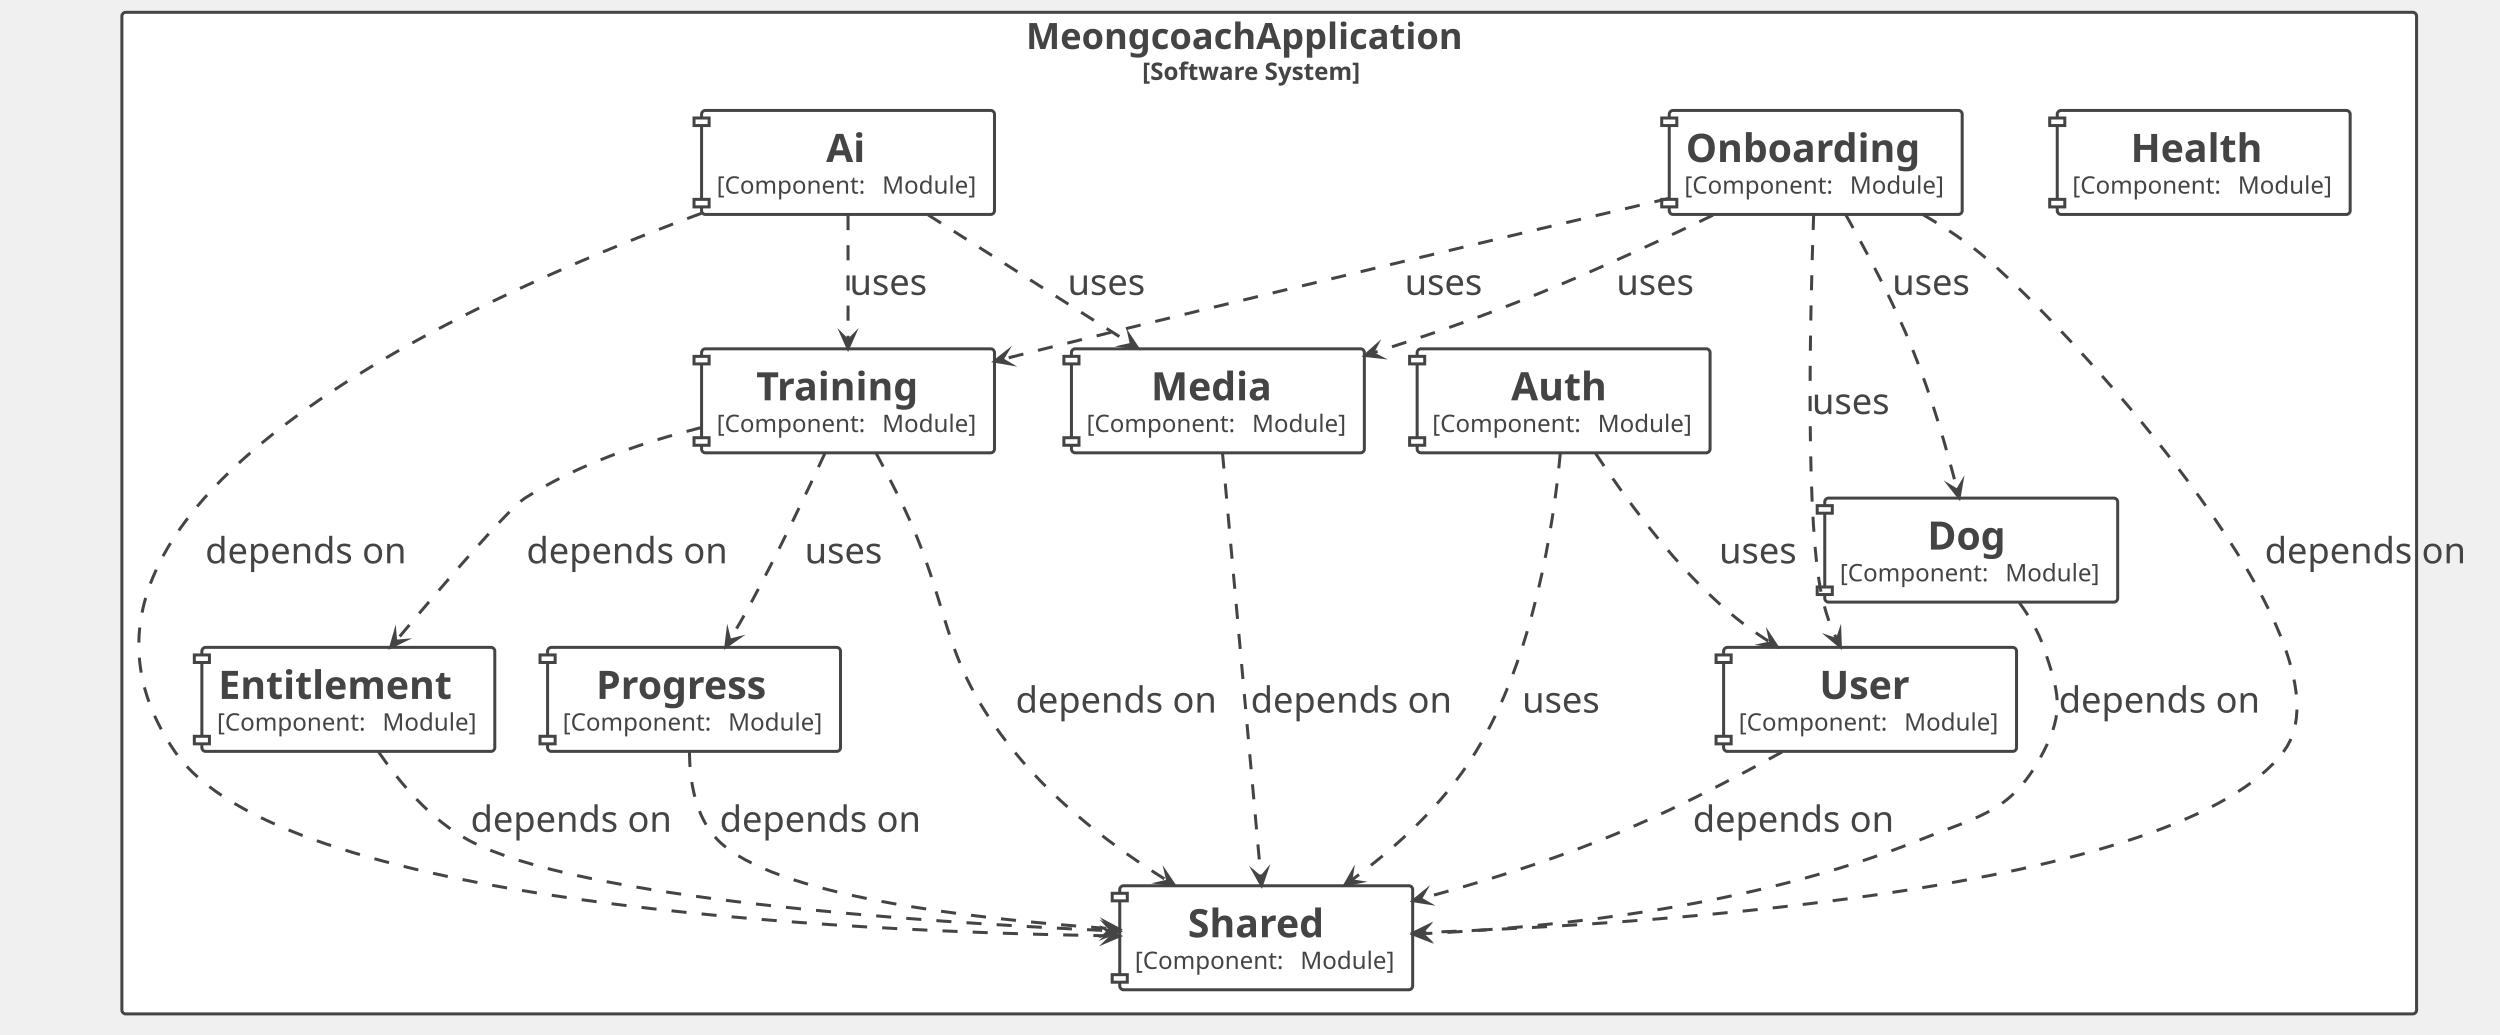
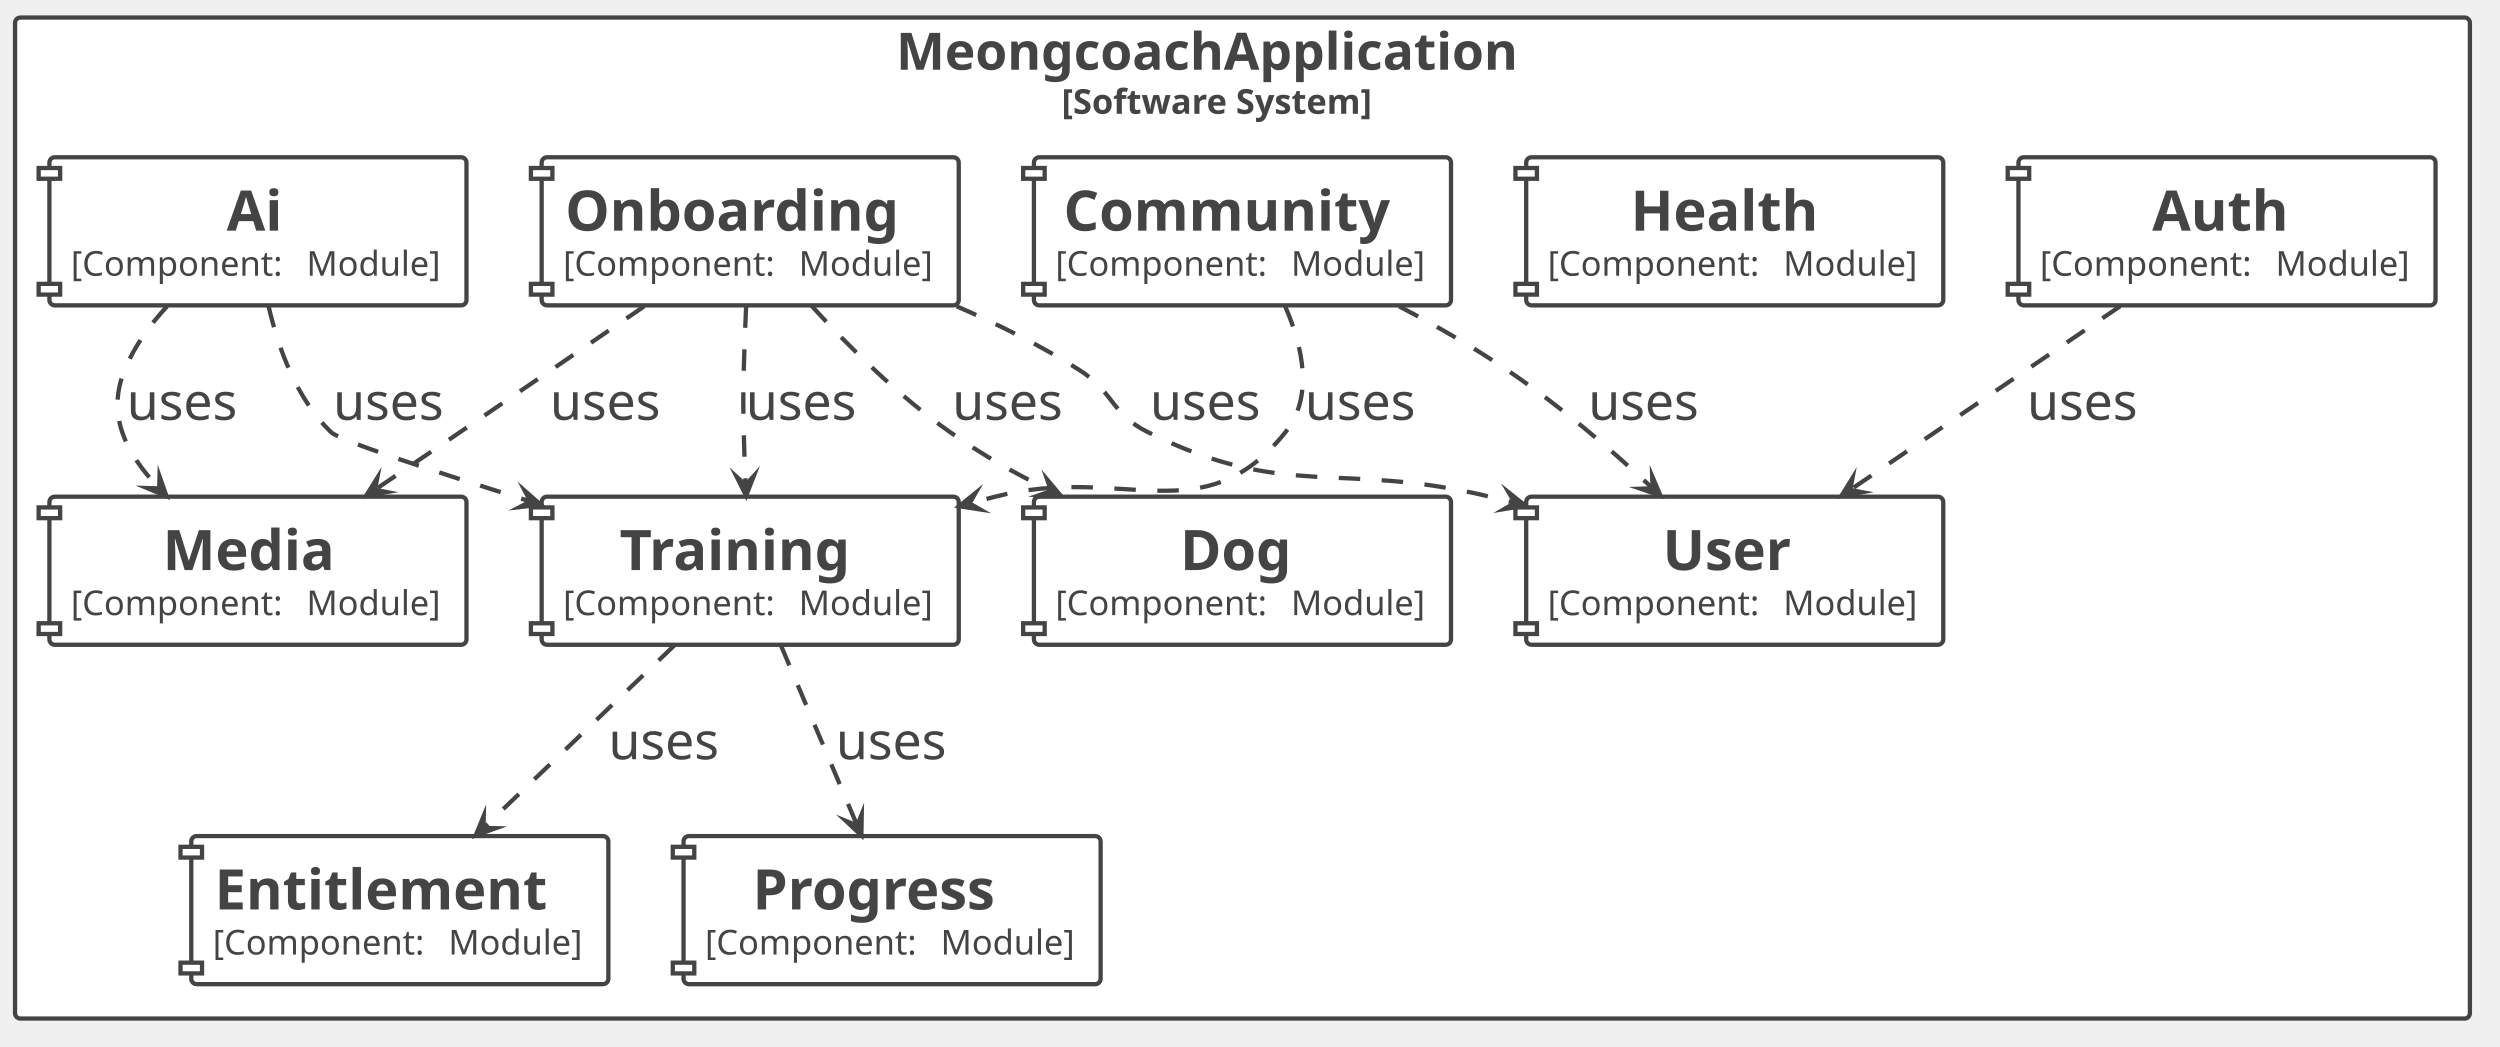
- <svg xmlns="http://www.w3.org/2000/svg" version="1.1" data-diagram-type="DESCRIPTION" style="width:1656px;height:685px;background:#FFFFFF;" width="1656px" height="685px" viewBox="0 0 1656 685" zoomAndPan="magnify" preserveAspectRatio="none" contentStyleType="text/css">
+ <svg xmlns="http://www.w3.org/2000/svg" version="1.1" data-diagram-type="DESCRIPTION" style="width:1163px;height:487px;background:#FFFFFF;" width="1163px" height="487px" viewBox="0 0 1163 487" zoomAndPan="magnify" preserveAspectRatio="none" contentStyleType="text/css">
  <defs />
  <g font-family="sans-serif" lengthAdjust="spacing">
    <g class="cluster" data-qualified-name="MeongcoachApplication.n.size.16..Software System...size." id="ent0001" data-source-line="48">
-       <rect x="80.74" y="8.16" width="1520" height="663.45" fill="#FFF" style="stroke:#444;stroke-width:2;" rx="2.5" ry="2.5" />
-       <text x="679.631" y="32.438" fill="#444" font-size="24" textLength="322.219" font-weight="700">MeongcoachApplication</text>
-       <text x="756.595" y="52.949" fill="#444" font-size="16" textLength="168.289" font-weight="700">[Software System]</text>
+       <rect x="7" y="8.16" width="1142" height="465.67" fill="#FFF" style="stroke:#444;stroke-width:2;" rx="2.5" ry="2.5" />
+       <text x="416.891" y="32.438" fill="#444" font-size="24" textLength="322.219" font-weight="700">MeongcoachApplication</text>
+       <text x="493.855" y="52.949" fill="#444" font-size="16" textLength="168.289" font-weight="700">[Software System]</text>
    </g>
-     <g class="entity" data-qualified-name="MeongcoachApplication.n.size.16..Software System...size..MeongcoachApplication.MeongcoachApplication.Auth" id="ent0002" data-source-line="49">
-       <rect x="938.72" y="231.05" width="194.031" height="68.891" fill="#FFF" style="stroke:#444;stroke-width:2;" rx="2.5" ry="2.5" />
-       <rect x="933.72" y="236.05" width="10" height="5" fill="#FFF" style="stroke:#444;stroke-width:2;" />
-       <rect x="933.72" y="289.941" width="10" height="5" fill="#FFF" style="stroke:#444;stroke-width:2;" />
-       <text x="1000.95" y="265.184" fill="#444" font-size="26" textLength="69.57" font-weight="700">Auth</text>
-       <text x="948.72" y="286.167" fill="#444" font-size="16" textLength="104.523">[Component:</text>
-       <text x="1053.243" y="286.167" fill="#444" font-size="16"> </text>
-       <text x="1058.329" y="286.167" fill="#444" font-size="16" textLength="64.422">Module]</text>
+     <g class="entity" data-qualified-name="MeongcoachApplication.n.size.16..Software System...size..MeongcoachApplication.MeongcoachApplication.Training" id="ent0002" data-source-line="49">
+       <rect x="251.98" y="231.05" width="194.031" height="68.891" fill="#FFF" style="stroke:#444;stroke-width:2;" rx="2.5" ry="2.5" />
+       <rect x="246.98" y="236.05" width="10" height="5" fill="#FFF" style="stroke:#444;stroke-width:2;" />
+       <rect x="246.98" y="289.941" width="10" height="5" fill="#FFF" style="stroke:#444;stroke-width:2;" />
+       <text x="288.217" y="265.184" fill="#444" font-size="26" textLength="121.558" font-weight="700">Training</text>
+       <text x="261.98" y="286.167" fill="#444" font-size="16" textLength="104.523">[Component:</text>
+       <text x="366.503" y="286.167" fill="#444" font-size="16"> </text>
+       <text x="371.589" y="286.167" fill="#444" font-size="16" textLength="64.422">Module]</text>
    </g>
-     <g class="entity" data-qualified-name="MeongcoachApplication.n.size.16..Software System...size..MeongcoachApplication.MeongcoachApplication.Training" id="ent0003" data-source-line="50">
-       <rect x="464.72" y="231.05" width="194.031" height="68.891" fill="#FFF" style="stroke:#444;stroke-width:2;" rx="2.5" ry="2.5" />
-       <rect x="459.72" y="236.05" width="10" height="5" fill="#FFF" style="stroke:#444;stroke-width:2;" />
-       <rect x="459.72" y="289.941" width="10" height="5" fill="#FFF" style="stroke:#444;stroke-width:2;" />
-       <text x="500.957" y="265.184" fill="#444" font-size="26" textLength="121.558" font-weight="700">Training</text>
-       <text x="474.72" y="286.167" fill="#444" font-size="16" textLength="104.523">[Component:</text>
-       <text x="579.243" y="286.167" fill="#444" font-size="16"> </text>
-       <text x="584.329" y="286.167" fill="#444" font-size="16" textLength="64.422">Module]</text>
+     <g class="entity" data-qualified-name="MeongcoachApplication.n.size.16..Software System...size..MeongcoachApplication.MeongcoachApplication.Ai" id="ent0003" data-source-line="50">
+       <rect x="22.98" y="73.16" width="194.031" height="68.891" fill="#FFF" style="stroke:#444;stroke-width:2;" rx="2.5" ry="2.5" />
+       <rect x="17.98" y="78.16" width="10" height="5" fill="#FFF" style="stroke:#444;stroke-width:2;" />
+       <rect x="17.98" y="132.051" width="10" height="5" fill="#FFF" style="stroke:#444;stroke-width:2;" />
+       <text x="105.479" y="107.294" fill="#444" font-size="26" textLength="29.034" font-weight="700">Ai</text>
+       <text x="32.98" y="128.277" fill="#444" font-size="16" textLength="104.523">[Component:</text>
+       <text x="137.503" y="128.277" fill="#444" font-size="16"> </text>
+       <text x="142.589" y="128.277" fill="#444" font-size="16" textLength="64.422">Module]</text>
    </g>
-     <g class="entity" data-qualified-name="MeongcoachApplication.n.size.16..Software System...size..MeongcoachApplication.MeongcoachApplication.Ai" id="ent0004" data-source-line="51">
-       <rect x="464.72" y="73.16" width="194.031" height="68.891" fill="#FFF" style="stroke:#444;stroke-width:2;" rx="2.5" ry="2.5" />
-       <rect x="459.72" y="78.16" width="10" height="5" fill="#FFF" style="stroke:#444;stroke-width:2;" />
-       <rect x="459.72" y="132.051" width="10" height="5" fill="#FFF" style="stroke:#444;stroke-width:2;" />
-       <text x="547.219" y="107.294" fill="#444" font-size="26" textLength="29.034" font-weight="700">Ai</text>
-       <text x="474.72" y="128.277" fill="#444" font-size="16" textLength="104.523">[Component:</text>
-       <text x="579.243" y="128.277" fill="#444" font-size="16"> </text>
-       <text x="584.329" y="128.277" fill="#444" font-size="16" textLength="64.422">Module]</text>
+     <g class="entity" data-qualified-name="MeongcoachApplication.n.size.16..Software System...size..MeongcoachApplication.MeongcoachApplication.Community" id="ent0004" data-source-line="51">
+       <rect x="480.98" y="73.16" width="194.031" height="68.891" fill="#FFF" style="stroke:#444;stroke-width:2;" rx="2.5" ry="2.5" />
+       <rect x="475.98" y="78.16" width="10" height="5" fill="#FFF" style="stroke:#444;stroke-width:2;" />
+       <rect x="475.98" y="132.051" width="10" height="5" fill="#FFF" style="stroke:#444;stroke-width:2;" />
+       <text x="494.778" y="107.294" fill="#444" font-size="26" textLength="166.436" font-weight="700">Community</text>
+       <text x="490.98" y="128.277" fill="#444" font-size="16" textLength="104.523">[Component:</text>
+       <text x="595.503" y="128.277" fill="#444" font-size="16"> </text>
+       <text x="600.589" y="128.277" fill="#444" font-size="16" textLength="64.422">Module]</text>
    </g>
    <g class="entity" data-qualified-name="MeongcoachApplication.n.size.16..Software System...size..MeongcoachApplication.MeongcoachApplication.Onboarding" id="ent0005" data-source-line="52">
-       <rect x="1105.72" y="73.16" width="194.031" height="68.891" fill="#FFF" style="stroke:#444;stroke-width:2;" rx="2.5" ry="2.5" />
-       <rect x="1100.72" y="78.16" width="10" height="5" fill="#FFF" style="stroke:#444;stroke-width:2;" />
-       <rect x="1100.72" y="132.051" width="10" height="5" fill="#FFF" style="stroke:#444;stroke-width:2;" />
-       <text x="1116.687" y="107.294" fill="#444" font-size="26" textLength="172.098" font-weight="700">Onboarding</text>
-       <text x="1115.72" y="128.277" fill="#444" font-size="16" textLength="104.523">[Component:</text>
-       <text x="1220.243" y="128.277" fill="#444" font-size="16"> </text>
-       <text x="1225.329" y="128.277" fill="#444" font-size="16" textLength="64.422">Module]</text>
+       <rect x="251.98" y="73.16" width="194.031" height="68.891" fill="#FFF" style="stroke:#444;stroke-width:2;" rx="2.5" ry="2.5" />
+       <rect x="246.98" y="78.16" width="10" height="5" fill="#FFF" style="stroke:#444;stroke-width:2;" />
+       <rect x="246.98" y="132.051" width="10" height="5" fill="#FFF" style="stroke:#444;stroke-width:2;" />
+       <text x="262.947" y="107.294" fill="#444" font-size="26" textLength="172.098" font-weight="700">Onboarding</text>
+       <text x="261.98" y="128.277" fill="#444" font-size="16" textLength="104.523">[Component:</text>
+       <text x="366.503" y="128.277" fill="#444" font-size="16"> </text>
+       <text x="371.589" y="128.277" fill="#444" font-size="16" textLength="64.422">Module]</text>
    </g>
-     <g class="entity" data-qualified-name="MeongcoachApplication.n.size.16..Software System...size..MeongcoachApplication.MeongcoachApplication.Health" id="ent0006" data-source-line="53">
-       <rect x="1362.72" y="73.16" width="194.031" height="68.891" fill="#FFF" style="stroke:#444;stroke-width:2;" rx="2.5" ry="2.5" />
-       <rect x="1357.72" y="78.16" width="10" height="5" fill="#FFF" style="stroke:#444;stroke-width:2;" />
-       <rect x="1357.72" y="132.051" width="10" height="5" fill="#FFF" style="stroke:#444;stroke-width:2;" />
-       <text x="1411.341" y="107.294" fill="#444" font-size="26" textLength="96.789" font-weight="700">Health</text>
-       <text x="1372.72" y="128.277" fill="#444" font-size="16" textLength="104.523">[Component:</text>
-       <text x="1477.243" y="128.277" fill="#444" font-size="16"> </text>
-       <text x="1482.329" y="128.277" fill="#444" font-size="16" textLength="64.422">Module]</text>
+     <g class="entity" data-qualified-name="MeongcoachApplication.n.size.16..Software System...size..MeongcoachApplication.MeongcoachApplication.Dog" id="ent0006" data-source-line="53">
+       <rect x="480.98" y="231.05" width="194.031" height="68.891" fill="#FFF" style="stroke:#444;stroke-width:2;" rx="2.5" ry="2.5" />
+       <rect x="475.98" y="236.05" width="10" height="5" fill="#FFF" style="stroke:#444;stroke-width:2;" />
+       <rect x="475.98" y="289.941" width="10" height="5" fill="#FFF" style="stroke:#444;stroke-width:2;" />
+       <text x="548.968" y="265.184" fill="#444" font-size="26" textLength="58.056" font-weight="700">Dog</text>
+       <text x="490.98" y="286.167" fill="#444" font-size="16" textLength="104.523">[Component:</text>
+       <text x="595.503" y="286.167" fill="#444" font-size="16"> </text>
+       <text x="600.589" y="286.167" fill="#444" font-size="16" textLength="64.422">Module]</text>
    </g>
-     <g class="entity" data-qualified-name="MeongcoachApplication.n.size.16..Software System...size..MeongcoachApplication.MeongcoachApplication.Shared" id="ent0007" data-source-line="54">
-       <rect x="741.72" y="586.72" width="194.031" height="68.891" fill="#FFF" style="stroke:#444;stroke-width:2;" rx="2.5" ry="2.5" />
-       <rect x="736.72" y="591.72" width="10" height="5" fill="#FFF" style="stroke:#444;stroke-width:2;" />
-       <rect x="736.72" y="645.611" width="10" height="5" fill="#FFF" style="stroke:#444;stroke-width:2;" />
-       <text x="786.812" y="620.854" fill="#444" font-size="26" textLength="103.848" font-weight="700">Shared</text>
-       <text x="751.72" y="641.837" fill="#444" font-size="16" textLength="104.523">[Component:</text>
-       <text x="856.243" y="641.837" fill="#444" font-size="16"> </text>
-       <text x="861.329" y="641.837" fill="#444" font-size="16" textLength="64.422">Module]</text>
+     <g class="entity" data-qualified-name="MeongcoachApplication.n.size.16..Software System...size..MeongcoachApplication.MeongcoachApplication.Entitlement" id="ent0007" data-source-line="54">
+       <rect x="88.98" y="388.94" width="194.031" height="68.891" fill="#FFF" style="stroke:#444;stroke-width:2;" rx="2.5" ry="2.5" />
+       <rect x="83.98" y="393.94" width="10" height="5" fill="#FFF" style="stroke:#444;stroke-width:2;" />
+       <rect x="83.98" y="447.831" width="10" height="5" fill="#FFF" style="stroke:#444;stroke-width:2;" />
+       <text x="99.871" y="423.074" fill="#444" font-size="26" textLength="172.25" font-weight="700">Entitlement</text>
+       <text x="98.98" y="444.057" fill="#444" font-size="16" textLength="104.523">[Component:</text>
+       <text x="203.503" y="444.057" fill="#444" font-size="16"> </text>
+       <text x="208.589" y="444.057" fill="#444" font-size="16" textLength="64.422">Module]</text>
    </g>
-     <g class="entity" data-qualified-name="MeongcoachApplication.n.size.16..Software System...size..MeongcoachApplication.MeongcoachApplication.Dog" id="ent0008" data-source-line="55">
-       <rect x="1208.72" y="329.94" width="194.031" height="68.891" fill="#FFF" style="stroke:#444;stroke-width:2;" rx="2.5" ry="2.5" />
-       <rect x="1203.72" y="334.94" width="10" height="5" fill="#FFF" style="stroke:#444;stroke-width:2;" />
-       <rect x="1203.72" y="388.831" width="10" height="5" fill="#FFF" style="stroke:#444;stroke-width:2;" />
-       <text x="1276.708" y="364.074" fill="#444" font-size="26" textLength="58.056" font-weight="700">Dog</text>
-       <text x="1218.72" y="385.057" fill="#444" font-size="16" textLength="104.523">[Component:</text>
-       <text x="1323.243" y="385.057" fill="#444" font-size="16"> </text>
-       <text x="1328.329" y="385.057" fill="#444" font-size="16" textLength="64.422">Module]</text>
+     <g class="entity" data-qualified-name="MeongcoachApplication.n.size.16..Software System...size..MeongcoachApplication.MeongcoachApplication.Health" id="ent0008" data-source-line="55">
+       <rect x="709.98" y="73.16" width="194.031" height="68.891" fill="#FFF" style="stroke:#444;stroke-width:2;" rx="2.5" ry="2.5" />
+       <rect x="704.98" y="78.16" width="10" height="5" fill="#FFF" style="stroke:#444;stroke-width:2;" />
+       <rect x="704.98" y="132.051" width="10" height="5" fill="#FFF" style="stroke:#444;stroke-width:2;" />
+       <text x="758.601" y="107.294" fill="#444" font-size="26" textLength="96.789" font-weight="700">Health</text>
+       <text x="719.98" y="128.277" fill="#444" font-size="16" textLength="104.523">[Component:</text>
+       <text x="824.503" y="128.277" fill="#444" font-size="16"> </text>
+       <text x="829.589" y="128.277" fill="#444" font-size="16" textLength="64.422">Module]</text>
    </g>
-     <g class="entity" data-qualified-name="MeongcoachApplication.n.size.16..Software System...size..MeongcoachApplication.MeongcoachApplication.Entitlement" id="ent0009" data-source-line="56">
-       <rect x="133.72" y="428.83" width="194.031" height="68.891" fill="#FFF" style="stroke:#444;stroke-width:2;" rx="2.5" ry="2.5" />
-       <rect x="128.72" y="433.83" width="10" height="5" fill="#FFF" style="stroke:#444;stroke-width:2;" />
-       <rect x="128.72" y="487.721" width="10" height="5" fill="#FFF" style="stroke:#444;stroke-width:2;" />
-       <text x="144.611" y="462.964" fill="#444" font-size="26" textLength="172.25" font-weight="700">Entitlement</text>
-       <text x="143.72" y="483.947" fill="#444" font-size="16" textLength="104.523">[Component:</text>
-       <text x="248.243" y="483.947" fill="#444" font-size="16"> </text>
-       <text x="253.329" y="483.947" fill="#444" font-size="16" textLength="64.422">Module]</text>
+     <g class="entity" data-qualified-name="MeongcoachApplication.n.size.16..Software System...size..MeongcoachApplication.MeongcoachApplication.Media" id="ent0009" data-source-line="56">
+       <rect x="22.98" y="231.05" width="194.031" height="68.891" fill="#FFF" style="stroke:#444;stroke-width:2;" rx="2.5" ry="2.5" />
+       <rect x="17.98" y="236.05" width="10" height="5" fill="#FFF" style="stroke:#444;stroke-width:2;" />
+       <rect x="17.98" y="289.941" width="10" height="5" fill="#FFF" style="stroke:#444;stroke-width:2;" />
+       <text x="75.708" y="265.184" fill="#444" font-size="26" textLength="88.575" font-weight="700">Media</text>
+       <text x="32.98" y="286.167" fill="#444" font-size="16" textLength="104.523">[Component:</text>
+       <text x="137.503" y="286.167" fill="#444" font-size="16"> </text>
+       <text x="142.589" y="286.167" fill="#444" font-size="16" textLength="64.422">Module]</text>
    </g>
-     <g class="entity" data-qualified-name="MeongcoachApplication.n.size.16..Software System...size..MeongcoachApplication.MeongcoachApplication.Media" id="ent0010" data-source-line="57">
-       <rect x="709.72" y="231.05" width="194.031" height="68.891" fill="#FFF" style="stroke:#444;stroke-width:2;" rx="2.5" ry="2.5" />
-       <rect x="704.72" y="236.05" width="10" height="5" fill="#FFF" style="stroke:#444;stroke-width:2;" />
-       <rect x="704.72" y="289.941" width="10" height="5" fill="#FFF" style="stroke:#444;stroke-width:2;" />
-       <text x="762.448" y="265.184" fill="#444" font-size="26" textLength="88.575" font-weight="700">Media</text>
-       <text x="719.72" y="286.167" fill="#444" font-size="16" textLength="104.523">[Component:</text>
-       <text x="824.243" y="286.167" fill="#444" font-size="16"> </text>
-       <text x="829.329" y="286.167" fill="#444" font-size="16" textLength="64.422">Module]</text>
+     <g class="entity" data-qualified-name="MeongcoachApplication.n.size.16..Software System...size..MeongcoachApplication.MeongcoachApplication.Progress" id="ent0010" data-source-line="57">
+       <rect x="317.98" y="388.94" width="194.031" height="68.891" fill="#FFF" style="stroke:#444;stroke-width:2;" rx="2.5" ry="2.5" />
+       <rect x="312.98" y="393.94" width="10" height="5" fill="#FFF" style="stroke:#444;stroke-width:2;" />
+       <rect x="312.98" y="447.831" width="10" height="5" fill="#FFF" style="stroke:#444;stroke-width:2;" />
+       <text x="350.116" y="423.074" fill="#444" font-size="26" textLength="129.759" font-weight="700">Progress</text>
+       <text x="327.98" y="444.057" fill="#444" font-size="16" textLength="104.523">[Component:</text>
+       <text x="432.503" y="444.057" fill="#444" font-size="16"> </text>
+       <text x="437.589" y="444.057" fill="#444" font-size="16" textLength="64.422">Module]</text>
    </g>
-     <g class="entity" data-qualified-name="MeongcoachApplication.n.size.16..Software System...size..MeongcoachApplication.MeongcoachApplication.Progress" id="ent0011" data-source-line="58">
-       <rect x="362.72" y="428.83" width="194.031" height="68.891" fill="#FFF" style="stroke:#444;stroke-width:2;" rx="2.5" ry="2.5" />
-       <rect x="357.72" y="433.83" width="10" height="5" fill="#FFF" style="stroke:#444;stroke-width:2;" />
-       <rect x="357.72" y="487.721" width="10" height="5" fill="#FFF" style="stroke:#444;stroke-width:2;" />
-       <text x="394.856" y="462.964" fill="#444" font-size="26" textLength="129.759" font-weight="700">Progress</text>
-       <text x="372.72" y="483.947" fill="#444" font-size="16" textLength="104.523">[Component:</text>
-       <text x="477.243" y="483.947" fill="#444" font-size="16"> </text>
-       <text x="482.329" y="483.947" fill="#444" font-size="16" textLength="64.422">Module]</text>
+     <g class="entity" data-qualified-name="MeongcoachApplication.n.size.16..Software System...size..MeongcoachApplication.MeongcoachApplication.User" id="ent0011" data-source-line="58">
+       <rect x="709.98" y="231.05" width="194.031" height="68.891" fill="#FFF" style="stroke:#444;stroke-width:2;" rx="2.5" ry="2.5" />
+       <rect x="704.98" y="236.05" width="10" height="5" fill="#FFF" style="stroke:#444;stroke-width:2;" />
+       <rect x="704.98" y="289.941" width="10" height="5" fill="#FFF" style="stroke:#444;stroke-width:2;" />
+       <text x="773.474" y="265.184" fill="#444" font-size="26" textLength="67.044" font-weight="700">User</text>
+       <text x="719.98" y="286.167" fill="#444" font-size="16" textLength="104.523">[Component:</text>
+       <text x="824.503" y="286.167" fill="#444" font-size="16"> </text>
+       <text x="829.589" y="286.167" fill="#444" font-size="16" textLength="64.422">Module]</text>
    </g>
-     <g class="entity" data-qualified-name="MeongcoachApplication.n.size.16..Software System...size..MeongcoachApplication.MeongcoachApplication.User" id="ent0012" data-source-line="59">
-       <rect x="1141.72" y="428.83" width="194.031" height="68.891" fill="#FFF" style="stroke:#444;stroke-width:2;" rx="2.5" ry="2.5" />
-       <rect x="1136.72" y="433.83" width="10" height="5" fill="#FFF" style="stroke:#444;stroke-width:2;" />
-       <rect x="1136.72" y="487.721" width="10" height="5" fill="#FFF" style="stroke:#444;stroke-width:2;" />
-       <text x="1205.214" y="462.964" fill="#444" font-size="26" textLength="67.044" font-weight="700">User</text>
-       <text x="1151.72" y="483.947" fill="#444" font-size="16" textLength="104.523">[Component:</text>
-       <text x="1256.243" y="483.947" fill="#444" font-size="16"> </text>
-       <text x="1261.329" y="483.947" fill="#444" font-size="16" textLength="64.422">Module]</text>
+     <g class="entity" data-qualified-name="MeongcoachApplication.n.size.16..Software System...size..MeongcoachApplication.MeongcoachApplication.Auth" id="ent0012" data-source-line="59">
+       <rect x="938.98" y="73.16" width="194.031" height="68.891" fill="#FFF" style="stroke:#444;stroke-width:2;" rx="2.5" ry="2.5" />
+       <rect x="933.98" y="78.16" width="10" height="5" fill="#FFF" style="stroke:#444;stroke-width:2;" />
+       <rect x="933.98" y="132.051" width="10" height="5" fill="#FFF" style="stroke:#444;stroke-width:2;" />
+       <text x="1001.21" y="107.294" fill="#444" font-size="26" textLength="69.57" font-weight="700">Auth</text>
+       <text x="948.98" y="128.277" fill="#444" font-size="16" textLength="104.523">[Component:</text>
+       <text x="1053.503" y="128.277" fill="#444" font-size="16"> </text>
+       <text x="1058.589" y="128.277" fill="#444" font-size="16" textLength="64.422">Module]</text>
    </g>
-     <g class="link" data-entity-1="ent0004" data-entity-2="ent0007" id="lnk13" data-source-line="62" data-link-type="dependency">
-       <path d="M464.54,141.3 C302.68,201.14 6,337.02 115.74,497.72 C185.02,599.17 555.771,617.174 736.521,619.924" style="stroke:#444;stroke-width:2;stroke-dasharray:10,10;" fill="none" id="MeongcoachApplication.MeongcoachApplication.Ai-to-MeongcoachApplication.MeongcoachApplication.Shared" />
-       <polygon points="741.52,620,732.582,615.864,736.521,619.924,732.46,623.863,741.52,620" fill="#444" style="stroke:#444;stroke-width:2;stroke-linejoin:miter;stroke-miterlimit:10;" />
-       <text x="135.97" y="373.158" fill="#444" font-size="24" textLength="140.473">depends on</text>
+     <g class="link" data-entity-1="ent0004" data-entity-2="ent0011" id="lnk13" data-source-line="62" data-link-type="dependency">
+       <path d="M650.89,142.52 C667.8,151.39 685.4,161.45 701,172.05 C726.45,189.34 748.872,208.592 768.792,227.152" style="stroke:#444;stroke-width:2;stroke-dasharray:10,10;" fill="none" id="MeongcoachApplication.MeongcoachApplication.Community-to-MeongcoachApplication.MeongcoachApplication.User" />
+       <polygon points="772.45,230.56,768.592,221.498,768.792,227.152,763.138,227.352,772.45,230.56" fill="#444" style="stroke:#444;stroke-width:2;stroke-linejoin:miter;stroke-miterlimit:10;" />
+       <text x="738.89" y="195.328" fill="#444" font-size="24" textLength="54.984">uses</text>
    </g>
-     <g class="link" data-entity-1="ent0004" data-entity-2="ent0003" id="lnk14" data-source-line="63" data-link-type="dependency">
-       <path d="M561.74,142.43 C561.74,168.58 561.74,199.6 561.74,225.73" style="stroke:#444;stroke-width:2;stroke-dasharray:10,10;" fill="none" id="MeongcoachApplication.MeongcoachApplication.Ai-to-MeongcoachApplication.MeongcoachApplication.Training" />
-       <polygon points="561.74,230.73,565.74,221.73,561.74,225.73,557.74,221.73,561.74,230.73" fill="#444" style="stroke:#444;stroke-width:2;stroke-linejoin:miter;stroke-miterlimit:10;" />
-       <text x="562.74" y="195.328" fill="#444" font-size="24" textLength="54.984">uses</text>
+     <g class="link" data-entity-1="ent0004" data-entity-2="ent0002" id="lnk14" data-source-line="63" data-link-type="dependency">
+       <path d="M597.86,142.53 C606.15,161.54 611.15,184.65 598,201.05 C559.54,248.99 522.52,215.72 463,231.05 C457.51,232.46 456.705,232.65 451.035,234.19" style="stroke:#444;stroke-width:2;stroke-dasharray:10,10;" fill="none" id="MeongcoachApplication.MeongcoachApplication.Community-to-MeongcoachApplication.MeongcoachApplication.Training" />
+       <polygon points="446.21,235.5,455.944,237.001,451.035,234.19,453.847,229.281,446.21,235.5" fill="#444" style="stroke:#444;stroke-width:2;stroke-linejoin:miter;stroke-miterlimit:10;" />
+       <text x="607.08" y="195.328" fill="#444" font-size="24" textLength="54.984">uses</text>
    </g>
-     <g class="link" data-entity-1="ent0004" data-entity-2="ent0010" id="lnk15" data-source-line="64" data-link-type="dependency">
-       <path d="M614.9,142.43 C656,168.58 708.391,201.916 749.461,228.046" style="stroke:#444;stroke-width:2;stroke-dasharray:10,10;" fill="none" id="MeongcoachApplication.MeongcoachApplication.Ai-to-MeongcoachApplication.MeongcoachApplication.Media" />
-       <polygon points="753.68,230.73,748.234,222.524,749.461,228.046,743.939,229.274,753.68,230.73" fill="#444" style="stroke:#444;stroke-width:2;stroke-linejoin:miter;stroke-miterlimit:10;" />
-       <text x="707.18" y="195.328" fill="#444" font-size="24" textLength="54.984">uses</text>
+     <g class="link" data-entity-1="ent0002" data-entity-2="ent0010" id="lnk15" data-source-line="64" data-link-type="dependency">
+       <path d="M363.32,300.32 C374.39,326.47 387.69,357.886 398.76,384.016" style="stroke:#444;stroke-width:2;stroke-dasharray:10,10;" fill="none" id="MeongcoachApplication.MeongcoachApplication.Training-to-MeongcoachApplication.MeongcoachApplication.Progress" />
+       <polygon points="400.71,388.62,400.882,378.773,398.76,384.016,393.516,381.894,400.71,388.62" fill="#444" style="stroke:#444;stroke-width:2;stroke-linejoin:miter;stroke-miterlimit:10;" />
+       <text x="388.91" y="353.218" fill="#444" font-size="24" textLength="54.984">uses</text>
    </g>
-     <g class="link" data-entity-1="ent0012" data-entity-2="ent0007" id="lnk16" data-source-line="65" data-link-type="dependency">
-       <path d="M1180.44,498.1 C1146.1,517.08 1101.35,540.19 1059.74,556.72 C1020.14,572.45 979.966,584.794 940.946,595.354" style="stroke:#444;stroke-width:2;stroke-dasharray:10,10;" fill="none" id="MeongcoachApplication.MeongcoachApplication.User-to-MeongcoachApplication.MeongcoachApplication.Shared" />
-       <polygon points="936.12,596.66,945.852,598.17,940.946,595.354,943.763,590.448,936.12,596.66" fill="#444" style="stroke:#444;stroke-width:2;stroke-linejoin:miter;stroke-miterlimit:10;" />
-       <text x="1121.33" y="550.998" fill="#444" font-size="24" textLength="140.473">depends on</text>
+     <g class="link" data-entity-1="ent0002" data-entity-2="ent0007" id="lnk16" data-source-line="65" data-link-type="dependency">
+       <path d="M313.63,300.32 C286.29,326.47 252.233,359.034 224.913,385.164" style="stroke:#444;stroke-width:2;stroke-dasharray:10,10;" fill="none" id="MeongcoachApplication.MeongcoachApplication.Training-to-MeongcoachApplication.MeongcoachApplication.Entitlement" />
+       <polygon points="221.3,388.62,230.569,385.29,224.913,385.164,225.039,379.509,221.3,388.62" fill="#444" style="stroke:#444;stroke-width:2;stroke-linejoin:miter;stroke-miterlimit:10;" />
+       <text x="283.1" y="353.218" fill="#444" font-size="24" textLength="54.984">uses</text>
    </g>
-     <g class="link" data-entity-1="ent0011" data-entity-2="ent0007" id="lnk17" data-source-line="66" data-link-type="dependency">
-       <path d="M456.68,498.07 C456.83,517.77 460.66,541.62 475.74,556.72 C512.18,593.22 641.752,608.561 736.362,615.181" style="stroke:#444;stroke-width:2;stroke-dasharray:10,10;" fill="none" id="MeongcoachApplication.MeongcoachApplication.Progress-to-MeongcoachApplication.MeongcoachApplication.Shared" />
-       <polygon points="741.35,615.53,732.651,610.912,736.362,615.181,732.093,618.892,741.35,615.53" fill="#444" style="stroke:#444;stroke-width:2;stroke-linejoin:miter;stroke-miterlimit:10;" />
-       <text x="476.74" y="550.998" fill="#444" font-size="24" textLength="140.473">depends on</text>
+     <g class="link" data-entity-1="ent0003" data-entity-2="ent0002" id="lnk17" data-source-line="66" data-link-type="dependency">
+       <path d="M124.96,142.54 C129.47,162.03 137.99,185.63 154,201.05 C158.02,204.91 200.007,218.69 246.727,233.28" style="stroke:#444;stroke-width:2;stroke-dasharray:10,10;" fill="none" id="MeongcoachApplication.MeongcoachApplication.Ai-to-MeongcoachApplication.MeongcoachApplication.Training" />
+       <polygon points="251.5,234.77,244.102,228.269,246.727,233.28,241.717,235.906,251.5,234.77" fill="#444" style="stroke:#444;stroke-width:2;stroke-linejoin:miter;stroke-miterlimit:10;" />
+       <text x="155" y="195.328" fill="#444" font-size="24" textLength="54.984">uses</text>
    </g>
-     <g class="link" data-entity-1="ent0010" data-entity-2="ent0007" id="lnk18" data-source-line="67" data-link-type="dependency">
-       <path d="M809.81,300.4 C815.92,368.01 829.119,513.861 835.229,581.381" style="stroke:#444;stroke-width:2;stroke-dasharray:10,10;" fill="none" id="MeongcoachApplication.MeongcoachApplication.Media-to-MeongcoachApplication.MeongcoachApplication.Shared" />
-       <polygon points="835.68,586.36,838.853,577.036,835.229,581.381,830.885,577.757,835.68,586.36" fill="#444" style="stroke:#444;stroke-width:2;stroke-linejoin:miter;stroke-miterlimit:10;" />
-       <text x="828.48" y="472.048" fill="#444" font-size="24" textLength="140.473">depends on</text>
+     <g class="link" data-entity-1="ent0003" data-entity-2="ent0009" id="lnk18" data-source-line="67" data-link-type="dependency">
+       <path d="M77.7,142.52 C69.68,151.21 62.42,161.21 58,172.05 C49.47,192.99 58.261,210.461 74.041,227.211" style="stroke:#444;stroke-width:2;stroke-dasharray:10,10;" fill="none" id="MeongcoachApplication.MeongcoachApplication.Ai-to-MeongcoachApplication.MeongcoachApplication.Media" />
+       <polygon points="77.47,230.85,74.21,221.556,74.041,227.211,68.387,227.042,77.47,230.85" fill="#444" style="stroke:#444;stroke-width:2;stroke-linejoin:miter;stroke-miterlimit:10;" />
+       <text x="59" y="195.328" fill="#444" font-size="24" textLength="54.984">uses</text>
    </g>
-     <g class="link" data-entity-1="ent0002" data-entity-2="ent0007" id="lnk19" data-source-line="68" data-link-type="dependency">
-       <path d="M1033.54,300.29 C1029.14,347.59 1016.07,434.81 977.74,497.72 C955.99,533.42 924.505,561.473 894.825,583.353" style="stroke:#444;stroke-width:2;stroke-dasharray:10,10;" fill="none" id="MeongcoachApplication.MeongcoachApplication.Auth-to-MeongcoachApplication.MeongcoachApplication.Shared" />
-       <polygon points="890.8,586.32,900.418,584.199,894.825,583.353,895.671,577.76,890.8,586.32" fill="#444" style="stroke:#444;stroke-width:2;stroke-linejoin:miter;stroke-miterlimit:10;" />
-       <text x="1008.29" y="472.048" fill="#444" font-size="24" textLength="54.984">uses</text>
+     <g class="link" data-entity-1="ent0005" data-entity-2="ent0011" id="lnk19" data-source-line="68" data-link-type="dependency">
+       <path d="M444.99,142.47 C464.48,150.97 484.39,160.89 502,172.05 C518.21,182.32 516.81,192.5 534,201.05 C598.39,233.06 623.08,214.24 693,231.05 C698.41,232.35 699.123,232.485 704.703,233.945" style="stroke:#444;stroke-width:2;stroke-dasharray:10,10;" fill="none" id="MeongcoachApplication.MeongcoachApplication.Onboarding-to-MeongcoachApplication.MeongcoachApplication.User" />
+       <polygon points="709.54,235.21,701.846,229.062,704.703,233.945,699.821,236.802,709.54,235.21" fill="#444" style="stroke:#444;stroke-width:2;stroke-linejoin:miter;stroke-miterlimit:10;" />
+       <text x="535" y="195.328" fill="#444" font-size="24" textLength="54.984">uses</text>
    </g>
-     <g class="link" data-entity-1="ent0002" data-entity-2="ent0012" id="lnk20" data-source-line="69" data-link-type="dependency">
-       <path d="M1056.97,300.44 C1075.86,328.9 1105.43,369.47 1137.74,398.83 C1149.62,409.62 1159.356,416.984 1173.026,425.784" style="stroke:#444;stroke-width:2;stroke-dasharray:10,10;" fill="none" id="MeongcoachApplication.MeongcoachApplication.Auth-to-MeongcoachApplication.MeongcoachApplication.User" />
-       <polygon points="1177.23,428.49,1171.828,420.255,1173.026,425.784,1167.497,426.982,1177.23,428.49" fill="#444" style="stroke:#444;stroke-width:2;stroke-linejoin:miter;stroke-miterlimit:10;" />
-       <text x="1138.74" y="373.158" fill="#444" font-size="24" textLength="54.984">uses</text>
+     <g class="link" data-entity-1="ent0005" data-entity-2="ent0006" id="lnk20" data-source-line="69" data-link-type="dependency">
+       <path d="M377.58,142.32 C394.86,161.26 418.11,184.37 442,201.05 C457.81,212.08 471.343,219.854 488.993,228.434" style="stroke:#444;stroke-width:2;stroke-dasharray:10,10;" fill="none" id="MeongcoachApplication.MeongcoachApplication.Onboarding-to-MeongcoachApplication.MeongcoachApplication.Dog" />
+       <polygon points="493.49,230.62,487.145,223.088,488.993,228.434,483.647,230.283,493.49,230.62" fill="#444" style="stroke:#444;stroke-width:2;stroke-linejoin:miter;stroke-miterlimit:10;" />
+       <text x="443" y="195.328" fill="#444" font-size="24" textLength="54.984">uses</text>
    </g>
-     <g class="link" data-entity-1="ent0009" data-entity-2="ent0007" id="lnk21" data-source-line="70" data-link-type="dependency">
-       <path d="M250.82,498.15 C264.88,518.67 285.63,543.37 310.74,556.72 C383.25,595.26 604.905,610.645 736.495,616.585" style="stroke:#444;stroke-width:2;stroke-dasharray:10,10;" fill="none" id="MeongcoachApplication.MeongcoachApplication.Entitlement-to-MeongcoachApplication.MeongcoachApplication.Shared" />
-       <polygon points="741.49,616.81,732.68,612.408,736.495,616.585,732.319,620.4,741.49,616.81" fill="#444" style="stroke:#444;stroke-width:2;stroke-linejoin:miter;stroke-miterlimit:10;" />
-       <text x="311.74" y="550.998" fill="#444" font-size="24" textLength="140.473">depends on</text>
+     <g class="link" data-entity-1="ent0005" data-entity-2="ent0009" id="lnk21" data-source-line="70" data-link-type="dependency">
+       <path d="M299.68,142.49 C274.14,160.01 242.42,181.72 214,201.05 C199.83,210.68 188.584,218.293 174.434,227.843" style="stroke:#444;stroke-width:2;stroke-dasharray:10,10;" fill="none" id="MeongcoachApplication.MeongcoachApplication.Onboarding-to-MeongcoachApplication.MeongcoachApplication.Media" />
+       <polygon points="170.29,230.64,179.988,228.921,174.434,227.843,175.512,222.29,170.29,230.64" fill="#444" style="stroke:#444;stroke-width:2;stroke-linejoin:miter;stroke-miterlimit:10;" />
+       <text x="255.87" y="195.328" fill="#444" font-size="24" textLength="54.984">uses</text>
    </g>
-     <g class="link" data-entity-1="ent0005" data-entity-2="ent0007" id="lnk22" data-source-line="71" data-link-type="dependency">
-       <path d="M1274.15,142.4 C1288.99,151.02 1303.98,161.01 1316.74,172.05 C1380.61,227.32 1563.45,430.17 1512.74,497.72 C1444.86,588.13 1111.047,611.608 941.177,617.788" style="stroke:#444;stroke-width:2;stroke-dasharray:10,10;" fill="none" id="MeongcoachApplication.MeongcoachApplication.Onboarding-to-MeongcoachApplication.MeongcoachApplication.Shared" />
-       <polygon points="936.18,617.97,945.319,621.64,941.177,617.788,945.029,613.646,936.18,617.97" fill="#444" style="stroke:#444;stroke-width:2;stroke-linejoin:miter;stroke-miterlimit:10;" />
-       <text x="1500.16" y="373.158" fill="#444" font-size="24" textLength="140.473">depends on</text>
+     <g class="link" data-entity-1="ent0005" data-entity-2="ent0002" id="lnk22" data-source-line="71" data-link-type="dependency">
+       <path d="M347.1,142.51 C346.65,152.06 346.23,162.46 346,172.05 C345.7,184.93 345.7,188.16 346,201.05 C346.23,210.64 346.415,216.046 346.865,225.596" style="stroke:#444;stroke-width:2;stroke-dasharray:10,10;" fill="none" id="MeongcoachApplication.MeongcoachApplication.Onboarding-to-MeongcoachApplication.MeongcoachApplication.Training" />
+       <polygon points="347.1,230.59,350.672,221.412,346.865,225.596,342.681,221.788,347.1,230.59" fill="#444" style="stroke:#444;stroke-width:2;stroke-linejoin:miter;stroke-miterlimit:10;" />
+       <text x="347" y="195.328" fill="#444" font-size="24" textLength="54.984">uses</text>
    </g>
-     <g class="link" data-entity-1="ent0005" data-entity-2="ent0012" id="lnk23" data-source-line="72" data-link-type="dependency">
-       <path d="M1201.36,142.33 C1198.98,208.13 1195.48,351.31 1207.74,398.83 C1210.31,408.8 1212.341,414.565 1216.861,423.845" style="stroke:#444;stroke-width:2;stroke-dasharray:10,10;" fill="none" id="MeongcoachApplication.MeongcoachApplication.Onboarding-to-MeongcoachApplication.MeongcoachApplication.User" />
-       <polygon points="1219.05,428.34,1218.705,418.497,1216.861,423.845,1211.513,422,1219.05,428.34" fill="#444" style="stroke:#444;stroke-width:2;stroke-linejoin:miter;stroke-miterlimit:10;" />
-       <text x="1200.28" y="274.268" fill="#444" font-size="24" textLength="54.984">uses</text>
-     </g>
-     <g class="link" data-entity-1="ent0005" data-entity-2="ent0008" id="lnk24" data-source-line="73" data-link-type="dependency">
-       <path d="M1222.65,142.32 C1236.32,166.45 1254.2,200.02 1266.74,231.05 C1279.93,263.69 1289.597,297.635 1296.497,324.745" style="stroke:#444;stroke-width:2;stroke-dasharray:10,10;" fill="none" id="MeongcoachApplication.MeongcoachApplication.Onboarding-to-MeongcoachApplication.MeongcoachApplication.Dog" />
-       <polygon points="1297.73,329.59,1299.387,319.882,1296.497,324.745,1291.634,321.855,1297.73,329.59" fill="#444" style="stroke:#444;stroke-width:2;stroke-linejoin:miter;stroke-miterlimit:10;" />
-       <text x="1253.44" y="195.328" fill="#444" font-size="24" textLength="54.984">uses</text>
-     </g>
-     <g class="link" data-entity-1="ent0005" data-entity-2="ent0010" id="lnk25" data-source-line="74" data-link-type="dependency">
-       <path d="M1134.66,142.54 C1096.38,160.99 1047.45,183.55 1002.74,201.05 C971.1,213.43 940.714,223.841 909.014,233.951" style="stroke:#444;stroke-width:2;stroke-dasharray:10,10;" fill="none" id="MeongcoachApplication.MeongcoachApplication.Onboarding-to-MeongcoachApplication.MeongcoachApplication.Media" />
-       <polygon points="904.25,235.47,914.04,236.546,909.014,233.951,911.609,228.925,904.25,235.47" fill="#444" style="stroke:#444;stroke-width:2;stroke-linejoin:miter;stroke-miterlimit:10;" />
-       <text x="1070.69" y="195.328" fill="#444" font-size="24" textLength="54.984">uses</text>
-     </g>
-     <g class="link" data-entity-1="ent0005" data-entity-2="ent0003" id="lnk26" data-source-line="75" data-link-type="dependency">
-       <path d="M1105.61,131.37 C1002.73,155.6 835.61,195.31 691.74,231.05 C681.11,233.69 674.846,235.258 663.796,238.068" style="stroke:#444;stroke-width:2;stroke-dasharray:10,10;" fill="none" id="MeongcoachApplication.MeongcoachApplication.Onboarding-to-MeongcoachApplication.MeongcoachApplication.Training" />
-       <polygon points="658.95,239.3,668.658,240.959,663.796,238.068,666.687,233.205,658.95,239.3" fill="#444" style="stroke:#444;stroke-width:2;stroke-linejoin:miter;stroke-miterlimit:10;" />
-       <text x="930.49" y="195.328" fill="#444" font-size="24" textLength="54.984">uses</text>
-     </g>
-     <g class="link" data-entity-1="ent0008" data-entity-2="ent0007" id="lnk27" data-source-line="76" data-link-type="dependency">
-       <path d="M1337.62,399.26 C1344.22,408.23 1350.22,418.35 1353.74,428.83 C1363.48,457.86 1367.78,470.51 1353.74,497.72 C1332.98,537.94 1312.74,539.85 1270.74,556.72 C1161.53,600.58 1030.894,614.346 941.054,618.566" style="stroke:#444;stroke-width:2;stroke-dasharray:10,10;" fill="none" id="MeongcoachApplication.MeongcoachApplication.Dog-to-MeongcoachApplication.MeongcoachApplication.Shared" />
-       <polygon points="936.06,618.8,945.238,622.373,941.054,618.566,944.862,614.382,936.06,618.8" fill="#444" style="stroke:#444;stroke-width:2;stroke-linejoin:miter;stroke-miterlimit:10;" />
-       <text x="1363.73" y="472.048" fill="#444" font-size="24" textLength="140.473">depends on</text>
-     </g>
-     <g class="link" data-entity-1="ent0003" data-entity-2="ent0007" id="lnk28" data-source-line="77" data-link-type="dependency">
-       <path d="M580.34,300.19 C585.46,309.74 590.93,320.19 595.74,329.94 C631.98,403.34 620.16,434.15 671.74,497.72 C700.96,533.73 738.903,561.886 773.563,583.596" style="stroke:#444;stroke-width:2;stroke-dasharray:10,10;" fill="none" id="MeongcoachApplication.MeongcoachApplication.Training-to-MeongcoachApplication.MeongcoachApplication.Shared" />
-       <polygon points="777.8,586.25,772.296,578.083,773.563,583.596,768.049,584.863,777.8,586.25" fill="#444" style="stroke:#444;stroke-width:2;stroke-linejoin:miter;stroke-miterlimit:10;" />
-       <text x="672.74" y="472.048" fill="#444" font-size="24" textLength="140.473">depends on</text>
-     </g>
-     <g class="link" data-entity-1="ent0003" data-entity-2="ent0009" id="lnk29" data-source-line="78" data-link-type="dependency">
-       <path d="M464.45,283.23 C426.03,292.84 382.79,307.6 347.74,329.94 C336.88,336.86 293.109,387.864 262.079,424.744" style="stroke:#444;stroke-width:2;stroke-dasharray:10,10;" fill="none" id="MeongcoachApplication.MeongcoachApplication.Training-to-MeongcoachApplication.MeongcoachApplication.Entitlement" />
-       <polygon points="258.86,428.57,267.715,424.259,262.079,424.744,261.594,419.108,258.86,428.57" fill="#444" style="stroke:#444;stroke-width:2;stroke-linejoin:miter;stroke-miterlimit:10;" />
-       <text x="348.74" y="373.158" fill="#444" font-size="24" textLength="140.473">depends on</text>
-     </g>
-     <g class="link" data-entity-1="ent0003" data-entity-2="ent0011" id="lnk30" data-source-line="79" data-link-type="dependency">
-       <path d="M546.38,300.36 C533.89,327.35 515.5,365.93 497.74,398.83 C492.49,408.55 489.047,414.599 483.387,424.059" style="stroke:#444;stroke-width:2;stroke-dasharray:10,10;" fill="none" id="MeongcoachApplication.MeongcoachApplication.Training-to-MeongcoachApplication.MeongcoachApplication.Progress" />
-       <polygon points="480.82,428.35,488.873,422.681,483.387,424.059,482.008,418.573,480.82,428.35" fill="#444" style="stroke:#444;stroke-width:2;stroke-linejoin:miter;stroke-miterlimit:10;" />
-       <text x="533.04" y="373.158" fill="#444" font-size="24" textLength="54.984">uses</text>
+     <g class="link" data-entity-1="ent0012" data-entity-2="ent0011" id="lnk23" data-source-line="72" data-link-type="dependency">
+       <path d="M986.31,142.43 C947.9,168.58 899.113,201.787 860.723,227.917" style="stroke:#444;stroke-width:2;stroke-dasharray:10,10;" fill="none" id="MeongcoachApplication.MeongcoachApplication.Auth-to-MeongcoachApplication.MeongcoachApplication.User" />
+       <polygon points="856.59,230.73,866.281,228.973,860.723,227.917,861.779,222.359,856.59,230.73" fill="#444" style="stroke:#444;stroke-width:2;stroke-linejoin:miter;stroke-miterlimit:10;" />
+       <text x="943.01" y="195.328" fill="#444" font-size="24" textLength="54.984">uses</text>
    </g>
  </g>
</svg>
